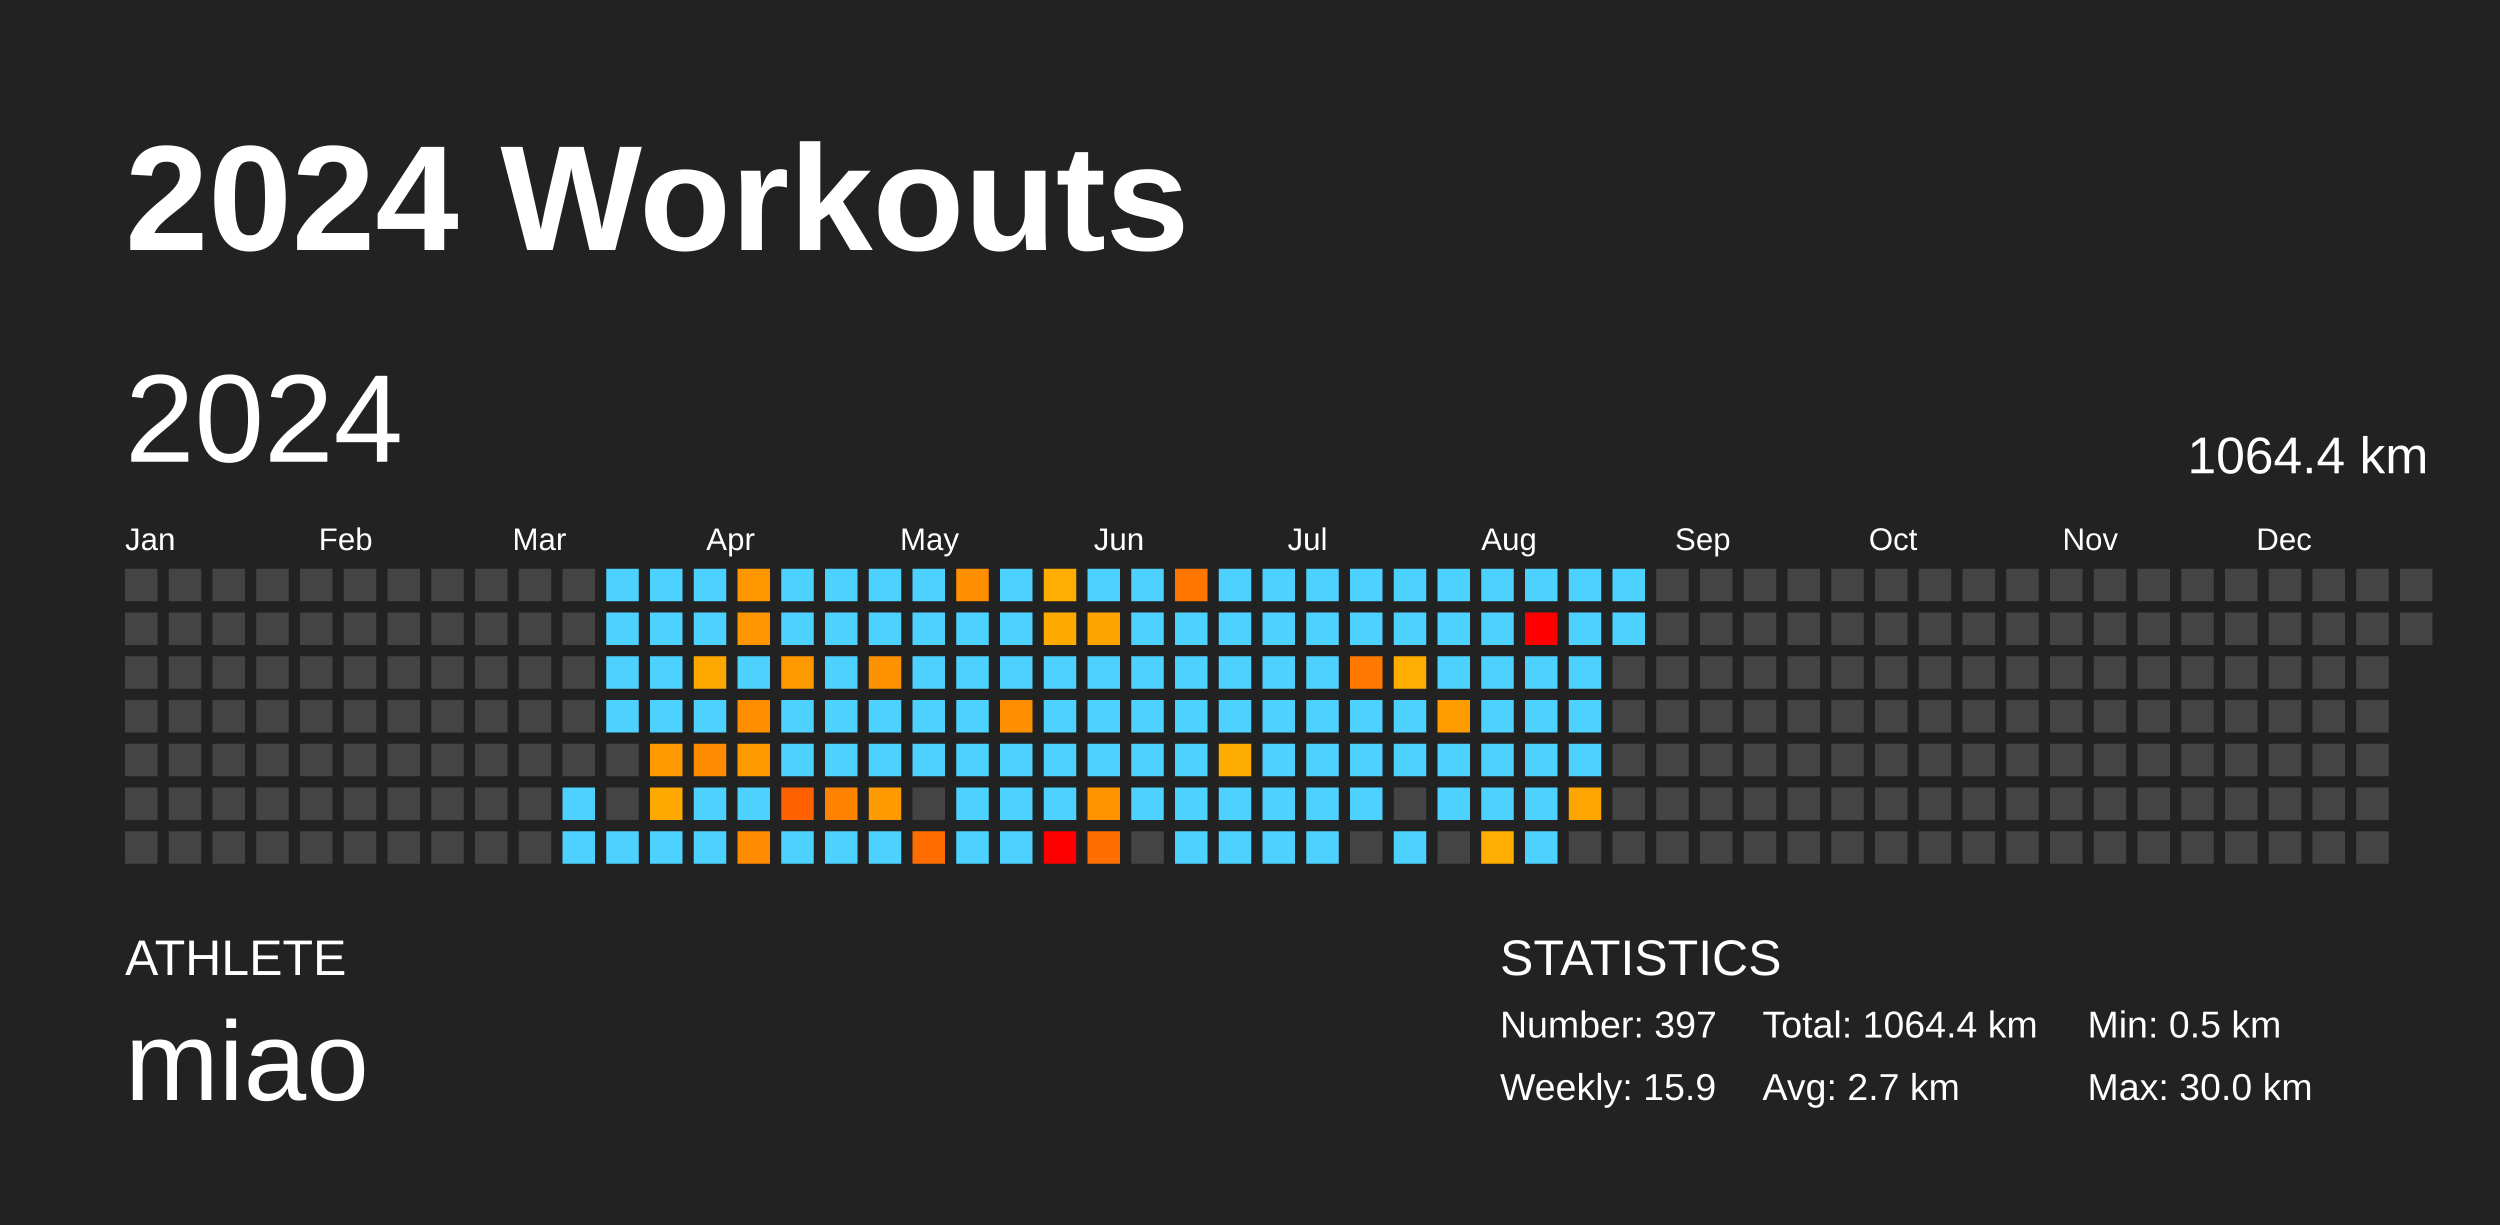
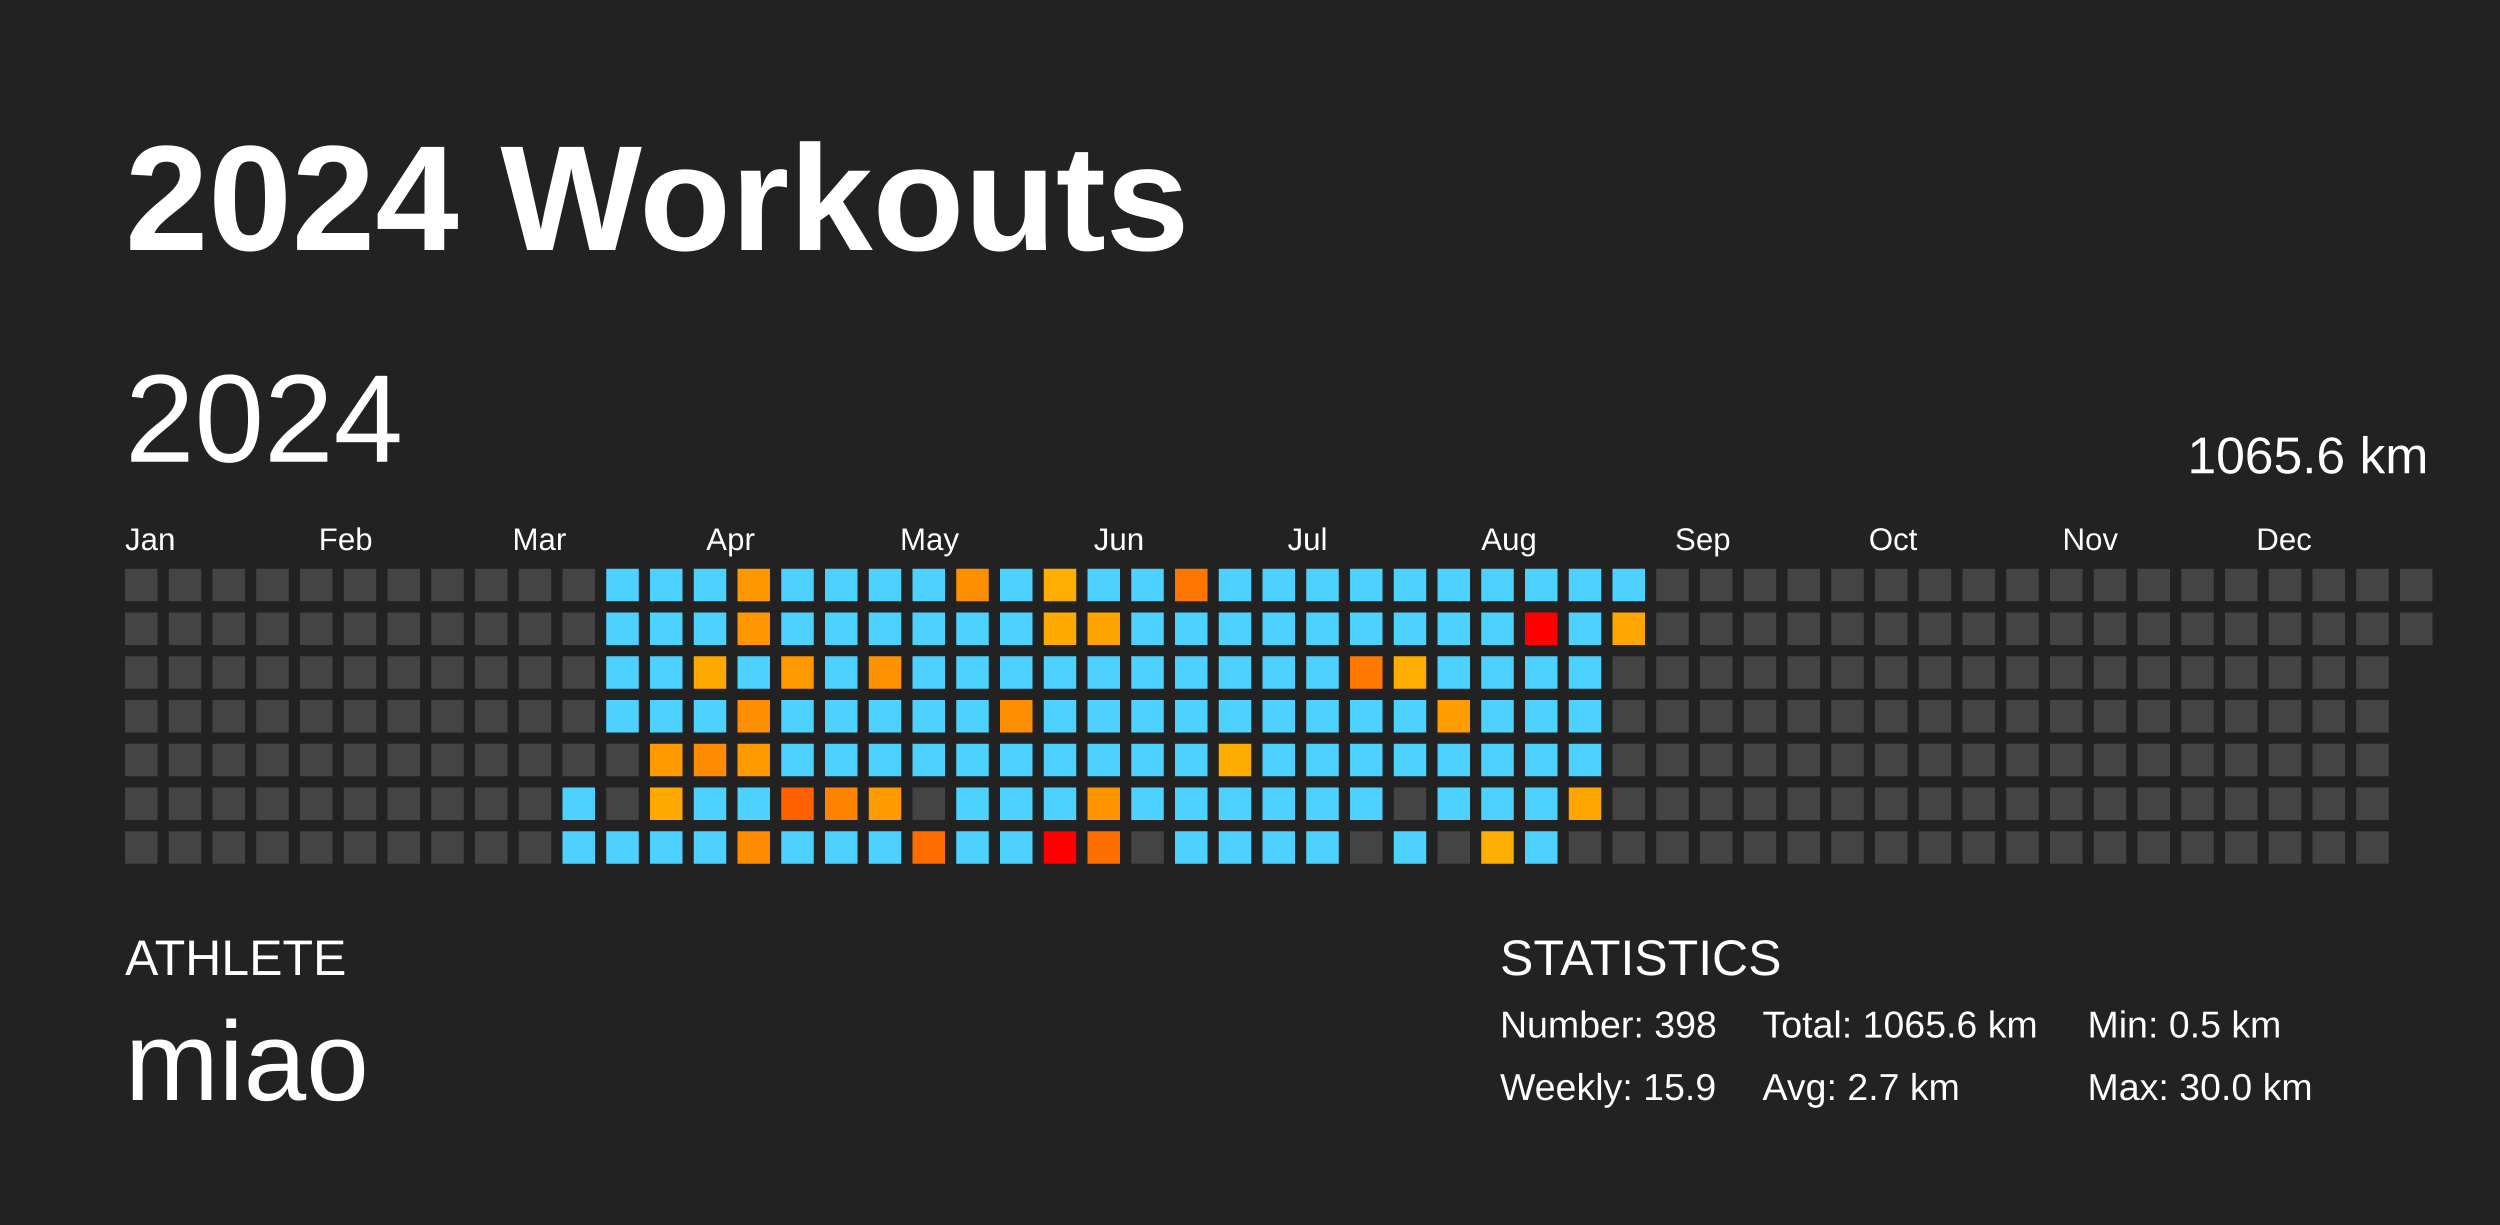
<svg xmlns="http://www.w3.org/2000/svg" baseProfile="full" height="98mm" version="1.1" viewBox="0,0,200,98" width="200mm">
  <defs />
  <rect fill="#222222" height="98" width="200" x="0" y="0" />
  <text fill="#FFFFFF" style="font-size:12px; font-family:Arial; font-weight:bold;" x="10" y="20">2024 Workouts</text>
  <text fill="#FFFFFF" style="font-size:4px; font-family:Arial" x="10" y="78">ATHLETE</text>
  <text fill="#FFFFFF" style="font-size:9px; font-family:Arial" x="10" y="88">miao</text>
  <text fill="#FFFFFF" style="font-size:4px; font-family:Arial" x="120" y="78">STATISTICS</text>
-   <text fill="#FFFFFF" style="font-size:3px; font-family:Arial" x="120" y="83">Number: 397</text>
+   <text fill="#FFFFFF" style="font-size:3px; font-family:Arial" x="120" y="83">Number: 398</text>
  <text fill="#FFFFFF" style="font-size:3px; font-family:Arial" x="120" y="88">Weekly: 15.9</text>
-   <text fill="#FFFFFF" style="font-size:3px; font-family:Arial" x="141" y="83">Total: 1064.4 km</text>
+   <text fill="#FFFFFF" style="font-size:3px; font-family:Arial" x="141" y="83">Total: 1065.6 km</text>
  <text fill="#FFFFFF" style="font-size:3px; font-family:Arial" x="141" y="88">Avg: 2.7 km</text>
  <text fill="#FFFFFF" style="font-size:3px; font-family:Arial" x="167" y="83">Min: 0.5 km</text>
  <text fill="#FFFFFF" style="font-size:3px; font-family:Arial" x="167" y="88">Max: 30.0 km</text>
  <text dominant-baseline="hanging" fill="#FFFFFF" style="font-size:10.0px; font-family:Arial;" x="10" y="30">2024</text>
-   <text dominant-baseline="hanging" fill="#FFFFFF" style="font-size:4.125px; font-family:Arial;" x="175" y="35">1064.4 km</text>
+   <text dominant-baseline="hanging" fill="#FFFFFF" style="font-size:4.125px; font-family:Arial;" x="175" y="35">1065.6 km</text>
  <text fill="#FFFFFF" style="font-size:2.5px; font-family:Arial" x="10.0" y="44">Jan</text>
  <text fill="#FFFFFF" style="font-size:2.5px; font-family:Arial" x="25.5" y="44">Feb</text>
  <text fill="#FFFFFF" style="font-size:2.5px; font-family:Arial" x="41.0" y="44">Mar</text>
  <text fill="#FFFFFF" style="font-size:2.5px; font-family:Arial" x="56.5" y="44">Apr</text>
  <text fill="#FFFFFF" style="font-size:2.5px; font-family:Arial" x="72.0" y="44">May</text>
  <text fill="#FFFFFF" style="font-size:2.5px; font-family:Arial" x="87.5" y="44">Jun</text>
  <text fill="#FFFFFF" style="font-size:2.5px; font-family:Arial" x="103.0" y="44">Jul</text>
  <text fill="#FFFFFF" style="font-size:2.5px; font-family:Arial" x="118.5" y="44">Aug</text>
  <text fill="#FFFFFF" style="font-size:2.5px; font-family:Arial" x="134.0" y="44">Sep</text>
  <text fill="#FFFFFF" style="font-size:2.5px; font-family:Arial" x="149.5" y="44">Oct</text>
  <text fill="#FFFFFF" style="font-size:2.5px; font-family:Arial" x="165.0" y="44">Nov</text>
  <text fill="#FFFFFF" style="font-size:2.5px; font-family:Arial" x="180.5" y="44">Dec</text>
  <rect fill="#444444" height="2.6" width="2.6" x="10.0" y="45.5" />
  <rect fill="#444444" height="2.6" width="2.6" x="10.0" y="49.0" />
  <rect fill="#444444" height="2.6" width="2.6" x="10.0" y="52.5" />
  <rect fill="#444444" height="2.6" width="2.6" x="10.0" y="56.0" />
  <rect fill="#444444" height="2.6" width="2.6" x="10.0" y="59.5" />
  <rect fill="#444444" height="2.6" width="2.6" x="10.0" y="63.0" />
  <rect fill="#444444" height="2.6" width="2.6" x="10.0" y="66.5" />
  <rect fill="#444444" height="2.6" width="2.6" x="13.5" y="45.5" />
  <rect fill="#444444" height="2.6" width="2.6" x="13.5" y="49.0" />
  <rect fill="#444444" height="2.6" width="2.6" x="13.5" y="52.5" />
  <rect fill="#444444" height="2.6" width="2.6" x="13.5" y="56.0" />
  <rect fill="#444444" height="2.6" width="2.6" x="13.5" y="59.5" />
  <rect fill="#444444" height="2.6" width="2.6" x="13.5" y="63.0" />
  <rect fill="#444444" height="2.6" width="2.6" x="13.5" y="66.5" />
  <rect fill="#444444" height="2.6" width="2.6" x="17.0" y="45.5" />
  <rect fill="#444444" height="2.6" width="2.6" x="17.0" y="49.0" />
  <rect fill="#444444" height="2.6" width="2.6" x="17.0" y="52.5" />
  <rect fill="#444444" height="2.6" width="2.6" x="17.0" y="56.0" />
  <rect fill="#444444" height="2.6" width="2.6" x="17.0" y="59.5" />
  <rect fill="#444444" height="2.6" width="2.6" x="17.0" y="63.0" />
  <rect fill="#444444" height="2.6" width="2.6" x="17.0" y="66.5" />
  <rect fill="#444444" height="2.6" width="2.6" x="20.5" y="45.5" />
  <rect fill="#444444" height="2.6" width="2.6" x="20.5" y="49.0" />
  <rect fill="#444444" height="2.6" width="2.6" x="20.5" y="52.5" />
  <rect fill="#444444" height="2.6" width="2.6" x="20.5" y="56.0" />
  <rect fill="#444444" height="2.6" width="2.6" x="20.5" y="59.5" />
  <rect fill="#444444" height="2.6" width="2.6" x="20.5" y="63.0" />
  <rect fill="#444444" height="2.6" width="2.6" x="20.5" y="66.5" />
  <rect fill="#444444" height="2.6" width="2.6" x="24.0" y="45.5" />
  <rect fill="#444444" height="2.6" width="2.6" x="24.0" y="49.0" />
  <rect fill="#444444" height="2.6" width="2.6" x="24.0" y="52.5" />
  <rect fill="#444444" height="2.6" width="2.6" x="24.0" y="56.0" />
  <rect fill="#444444" height="2.6" width="2.6" x="24.0" y="59.5" />
  <rect fill="#444444" height="2.6" width="2.6" x="24.0" y="63.0" />
  <rect fill="#444444" height="2.6" width="2.6" x="24.0" y="66.5" />
  <rect fill="#444444" height="2.6" width="2.6" x="27.5" y="45.5" />
  <rect fill="#444444" height="2.6" width="2.6" x="27.5" y="49.0" />
  <rect fill="#444444" height="2.6" width="2.6" x="27.5" y="52.5" />
  <rect fill="#444444" height="2.6" width="2.6" x="27.5" y="56.0" />
  <rect fill="#444444" height="2.6" width="2.6" x="27.5" y="59.5" />
  <rect fill="#444444" height="2.6" width="2.6" x="27.5" y="63.0" />
  <rect fill="#444444" height="2.6" width="2.6" x="27.5" y="66.5" />
  <rect fill="#444444" height="2.6" width="2.6" x="31.0" y="45.5" />
  <rect fill="#444444" height="2.6" width="2.6" x="31.0" y="49.0" />
  <rect fill="#444444" height="2.6" width="2.6" x="31.0" y="52.5" />
  <rect fill="#444444" height="2.6" width="2.6" x="31.0" y="56.0" />
  <rect fill="#444444" height="2.6" width="2.6" x="31.0" y="59.5" />
  <rect fill="#444444" height="2.6" width="2.6" x="31.0" y="63.0" />
  <rect fill="#444444" height="2.6" width="2.6" x="31.0" y="66.5" />
  <rect fill="#444444" height="2.6" width="2.6" x="34.5" y="45.5" />
  <rect fill="#444444" height="2.6" width="2.6" x="34.5" y="49.0" />
  <rect fill="#444444" height="2.6" width="2.6" x="34.5" y="52.5" />
  <rect fill="#444444" height="2.6" width="2.6" x="34.5" y="56.0" />
  <rect fill="#444444" height="2.6" width="2.6" x="34.5" y="59.5" />
  <rect fill="#444444" height="2.6" width="2.6" x="34.5" y="63.0" />
  <rect fill="#444444" height="2.6" width="2.6" x="34.5" y="66.5" />
  <rect fill="#444444" height="2.6" width="2.6" x="38.0" y="45.5" />
  <rect fill="#444444" height="2.6" width="2.6" x="38.0" y="49.0" />
  <rect fill="#444444" height="2.6" width="2.6" x="38.0" y="52.5" />
  <rect fill="#444444" height="2.6" width="2.6" x="38.0" y="56.0" />
  <rect fill="#444444" height="2.6" width="2.6" x="38.0" y="59.5" />
  <rect fill="#444444" height="2.6" width="2.6" x="38.0" y="63.0" />
  <rect fill="#444444" height="2.6" width="2.6" x="38.0" y="66.5" />
  <rect fill="#444444" height="2.6" width="2.6" x="41.5" y="45.5" />
  <rect fill="#444444" height="2.6" width="2.6" x="41.5" y="49.0" />
  <rect fill="#444444" height="2.6" width="2.6" x="41.5" y="52.5" />
  <rect fill="#444444" height="2.6" width="2.6" x="41.5" y="56.0" />
  <rect fill="#444444" height="2.6" width="2.6" x="41.5" y="59.5" />
  <rect fill="#444444" height="2.6" width="2.6" x="41.5" y="63.0" />
  <rect fill="#444444" height="2.6" width="2.6" x="41.5" y="66.5" />
  <rect fill="#444444" height="2.6" width="2.6" x="45.0" y="45.5" />
  <rect fill="#444444" height="2.6" width="2.6" x="45.0" y="49.0" />
  <rect fill="#444444" height="2.6" width="2.6" x="45.0" y="52.5" />
  <rect fill="#444444" height="2.6" width="2.6" x="45.0" y="56.0" />
  <rect fill="#444444" height="2.6" width="2.6" x="45.0" y="59.5" />
  <rect fill="#4dd2ff" height="2.6" width="2.6" x="45.0" y="63.0" />
  <rect fill="#4dd2ff" height="2.6" width="2.6" x="45.0" y="66.5" />
  <rect fill="#4dd2ff" height="2.6" width="2.6" x="48.5" y="45.5" />
  <rect fill="#4dd2ff" height="2.6" width="2.6" x="48.5" y="49.0" />
  <rect fill="#4dd2ff" height="2.6" width="2.6" x="48.5" y="52.5" />
  <rect fill="#4dd2ff" height="2.6" width="2.6" x="48.5" y="56.0" />
  <rect fill="#444444" height="2.6" width="2.6" x="48.5" y="59.5" />
  <rect fill="#444444" height="2.6" width="2.6" x="48.5" y="63.0" />
  <rect fill="#4dd2ff" height="2.6" width="2.6" x="48.5" y="66.5" />
  <rect fill="#4dd2ff" height="2.6" width="2.6" x="52.0" y="45.5" />
  <rect fill="#4dd2ff" height="2.6" width="2.6" x="52.0" y="49.0" />
  <rect fill="#4dd2ff" height="2.6" width="2.6" x="52.0" y="52.5" />
  <rect fill="#4dd2ff" height="2.6" width="2.6" x="52.0" y="56.0" />
  <rect fill="#ff9a00" height="2.6" width="2.6" x="52.0" y="59.5" />
  <rect fill="#ffa900" height="2.6" width="2.6" x="52.0" y="63.0" />
  <rect fill="#4dd2ff" height="2.6" width="2.6" x="52.0" y="66.5" />
  <rect fill="#4dd2ff" height="2.6" width="2.6" x="55.5" y="45.5" />
  <rect fill="#4dd2ff" height="2.6" width="2.6" x="55.5" y="49.0" />
  <rect fill="#ffa900" height="2.6" width="2.6" x="55.5" y="52.5" />
  <rect fill="#4dd2ff" height="2.6" width="2.6" x="55.5" y="56.0" />
  <rect fill="#ff8b00" height="2.6" width="2.6" x="55.5" y="59.5" />
  <rect fill="#4dd2ff" height="2.6" width="2.6" x="55.5" y="63.0" />
  <rect fill="#4dd2ff" height="2.6" width="2.6" x="55.5" y="66.5" />
  <rect fill="#ff9700" height="2.6" width="2.6" x="59.0" y="45.5" />
  <rect fill="#ff9500" height="2.6" width="2.6" x="59.0" y="49.0" />
  <rect fill="#4dd2ff" height="2.6" width="2.6" x="59.0" y="52.5" />
  <rect fill="#ff8e00" height="2.6" width="2.6" x="59.0" y="56.0" />
  <rect fill="#ff9b00" height="2.6" width="2.6" x="59.0" y="59.5" />
  <rect fill="#4dd2ff" height="2.6" width="2.6" x="59.0" y="63.0" />
  <rect fill="#ff8b00" height="2.6" width="2.6" x="59.0" y="66.5" />
  <rect fill="#4dd2ff" height="2.6" width="2.6" x="62.5" y="45.5" />
  <rect fill="#4dd2ff" height="2.6" width="2.6" x="62.5" y="49.0" />
  <rect fill="#ff9900" height="2.6" width="2.6" x="62.5" y="52.5" />
  <rect fill="#4dd2ff" height="2.6" width="2.6" x="62.5" y="56.0" />
  <rect fill="#4dd2ff" height="2.6" width="2.6" x="62.5" y="59.5" />
  <rect fill="#ff6100" height="2.6" width="2.6" x="62.5" y="63.0" />
  <rect fill="#4dd2ff" height="2.6" width="2.6" x="62.5" y="66.5" />
  <rect fill="#4dd2ff" height="2.6" width="2.6" x="66.0" y="45.5" />
  <rect fill="#4dd2ff" height="2.6" width="2.6" x="66.0" y="49.0" />
  <rect fill="#4dd2ff" height="2.6" width="2.6" x="66.0" y="52.5" />
  <rect fill="#4dd2ff" height="2.6" width="2.6" x="66.0" y="56.0" />
  <rect fill="#4dd2ff" height="2.6" width="2.6" x="66.0" y="59.5" />
  <rect fill="#ff8300" height="2.6" width="2.6" x="66.0" y="63.0" />
  <rect fill="#4dd2ff" height="2.6" width="2.6" x="66.0" y="66.5" />
  <rect fill="#4dd2ff" height="2.6" width="2.6" x="69.5" y="45.5" />
  <rect fill="#4dd2ff" height="2.6" width="2.6" x="69.5" y="49.0" />
  <rect fill="#ff9200" height="2.6" width="2.6" x="69.5" y="52.5" />
  <rect fill="#4dd2ff" height="2.6" width="2.6" x="69.5" y="56.0" />
  <rect fill="#4dd2ff" height="2.6" width="2.6" x="69.5" y="59.5" />
  <rect fill="#ff9a00" height="2.6" width="2.6" x="69.5" y="63.0" />
  <rect fill="#4dd2ff" height="2.6" width="2.6" x="69.5" y="66.5" />
  <rect fill="#4dd2ff" height="2.6" width="2.6" x="73.0" y="45.5" />
  <rect fill="#4dd2ff" height="2.6" width="2.6" x="73.0" y="49.0" />
  <rect fill="#4dd2ff" height="2.6" width="2.6" x="73.0" y="52.5" />
  <rect fill="#4dd2ff" height="2.6" width="2.6" x="73.0" y="56.0" />
  <rect fill="#4dd2ff" height="2.6" width="2.6" x="73.0" y="59.5" />
  <rect fill="#444444" height="2.6" width="2.6" x="73.0" y="63.0" />
  <rect fill="#ff6d00" height="2.6" width="2.6" x="73.0" y="66.5" />
  <rect fill="#ff8f00" height="2.6" width="2.6" x="76.5" y="45.5" />
  <rect fill="#4dd2ff" height="2.6" width="2.6" x="76.5" y="49.0" />
  <rect fill="#4dd2ff" height="2.6" width="2.6" x="76.5" y="52.5" />
  <rect fill="#4dd2ff" height="2.6" width="2.6" x="76.5" y="56.0" />
  <rect fill="#4dd2ff" height="2.6" width="2.6" x="76.5" y="59.5" />
  <rect fill="#4dd2ff" height="2.6" width="2.6" x="76.5" y="63.0" />
  <rect fill="#4dd2ff" height="2.6" width="2.6" x="76.5" y="66.5" />
  <rect fill="#4dd2ff" height="2.6" width="2.6" x="80.0" y="45.5" />
  <rect fill="#4dd2ff" height="2.6" width="2.6" x="80.0" y="49.0" />
  <rect fill="#4dd2ff" height="2.6" width="2.6" x="80.0" y="52.5" />
  <rect fill="#ff8f00" height="2.6" width="2.6" x="80.0" y="56.0" />
  <rect fill="#4dd2ff" height="2.6" width="2.6" x="80.0" y="59.5" />
  <rect fill="#4dd2ff" height="2.6" width="2.6" x="80.0" y="63.0" />
  <rect fill="#4dd2ff" height="2.6" width="2.6" x="80.0" y="66.5" />
  <rect fill="#ffad00" height="2.6" width="2.6" x="83.5" y="45.5" />
  <rect fill="#ffaa00" height="2.6" width="2.6" x="83.5" y="49.0" />
  <rect fill="#4dd2ff" height="2.6" width="2.6" x="83.5" y="52.5" />
  <rect fill="#4dd2ff" height="2.6" width="2.6" x="83.5" y="56.0" />
  <rect fill="#4dd2ff" height="2.6" width="2.6" x="83.5" y="59.5" />
  <rect fill="#4dd2ff" height="2.6" width="2.6" x="83.5" y="63.0" />
  <rect fill="red" height="2.6" width="2.6" x="83.5" y="66.5" />
  <rect fill="#4dd2ff" height="2.6" width="2.6" x="87.0" y="45.5" />
  <rect fill="#ffa300" height="2.6" width="2.6" x="87.0" y="49.0" />
  <rect fill="#4dd2ff" height="2.6" width="2.6" x="87.0" y="52.5" />
  <rect fill="#4dd2ff" height="2.6" width="2.6" x="87.0" y="56.0" />
  <rect fill="#4dd2ff" height="2.6" width="2.6" x="87.0" y="59.5" />
  <rect fill="#ff9300" height="2.6" width="2.6" x="87.0" y="63.0" />
  <rect fill="#ff6e00" height="2.6" width="2.6" x="87.0" y="66.5" />
  <rect fill="#4dd2ff" height="2.6" width="2.6" x="90.5" y="45.5" />
  <rect fill="#4dd2ff" height="2.6" width="2.6" x="90.5" y="49.0" />
  <rect fill="#4dd2ff" height="2.6" width="2.6" x="90.5" y="52.5" />
  <rect fill="#4dd2ff" height="2.6" width="2.6" x="90.5" y="56.0" />
  <rect fill="#4dd2ff" height="2.6" width="2.6" x="90.5" y="59.5" />
  <rect fill="#4dd2ff" height="2.6" width="2.6" x="90.5" y="63.0" />
  <rect fill="#444444" height="2.6" width="2.6" x="90.5" y="66.5" />
  <rect fill="#ff7700" height="2.6" width="2.6" x="94.0" y="45.5" />
  <rect fill="#4dd2ff" height="2.6" width="2.6" x="94.0" y="49.0" />
  <rect fill="#4dd2ff" height="2.6" width="2.6" x="94.0" y="52.5" />
  <rect fill="#4dd2ff" height="2.6" width="2.6" x="94.0" y="56.0" />
  <rect fill="#4dd2ff" height="2.6" width="2.6" x="94.0" y="59.5" />
  <rect fill="#4dd2ff" height="2.6" width="2.6" x="94.0" y="63.0" />
  <rect fill="#4dd2ff" height="2.6" width="2.6" x="94.0" y="66.5" />
  <rect fill="#4dd2ff" height="2.6" width="2.6" x="97.5" y="45.5" />
  <rect fill="#4dd2ff" height="2.6" width="2.6" x="97.5" y="49.0" />
  <rect fill="#4dd2ff" height="2.6" width="2.6" x="97.5" y="52.5" />
  <rect fill="#4dd2ff" height="2.6" width="2.6" x="97.5" y="56.0" />
  <rect fill="#ffac00" height="2.6" width="2.6" x="97.5" y="59.5" />
  <rect fill="#4dd2ff" height="2.6" width="2.6" x="97.5" y="63.0" />
  <rect fill="#4dd2ff" height="2.6" width="2.6" x="97.5" y="66.5" />
  <rect fill="#4dd2ff" height="2.6" width="2.6" x="101.0" y="45.5" />
  <rect fill="#4dd2ff" height="2.6" width="2.6" x="101.0" y="49.0" />
  <rect fill="#4dd2ff" height="2.6" width="2.6" x="101.0" y="52.5" />
  <rect fill="#4dd2ff" height="2.6" width="2.6" x="101.0" y="56.0" />
  <rect fill="#4dd2ff" height="2.6" width="2.6" x="101.0" y="59.5" />
  <rect fill="#4dd2ff" height="2.6" width="2.6" x="101.0" y="63.0" />
  <rect fill="#4dd2ff" height="2.6" width="2.6" x="101.0" y="66.5" />
  <rect fill="#4dd2ff" height="2.6" width="2.6" x="104.5" y="45.5" />
  <rect fill="#4dd2ff" height="2.6" width="2.6" x="104.5" y="49.0" />
  <rect fill="#4dd2ff" height="2.6" width="2.6" x="104.5" y="52.5" />
  <rect fill="#4dd2ff" height="2.6" width="2.6" x="104.5" y="56.0" />
  <rect fill="#4dd2ff" height="2.6" width="2.6" x="104.5" y="59.5" />
  <rect fill="#4dd2ff" height="2.6" width="2.6" x="104.5" y="63.0" />
  <rect fill="#4dd2ff" height="2.6" width="2.6" x="104.5" y="66.5" />
  <rect fill="#4dd2ff" height="2.6" width="2.6" x="108.0" y="45.5" />
  <rect fill="#4dd2ff" height="2.6" width="2.6" x="108.0" y="49.0" />
  <rect fill="#ff7900" height="2.6" width="2.6" x="108.0" y="52.5" />
  <rect fill="#4dd2ff" height="2.6" width="2.6" x="108.0" y="56.0" />
  <rect fill="#4dd2ff" height="2.6" width="2.6" x="108.0" y="59.5" />
  <rect fill="#4dd2ff" height="2.6" width="2.6" x="108.0" y="63.0" />
  <rect fill="#444444" height="2.6" width="2.6" x="108.0" y="66.5" />
  <rect fill="#4dd2ff" height="2.6" width="2.6" x="111.5" y="45.5" />
  <rect fill="#4dd2ff" height="2.6" width="2.6" x="111.5" y="49.0" />
  <rect fill="#ffad00" height="2.6" width="2.6" x="111.5" y="52.5" />
  <rect fill="#4dd2ff" height="2.6" width="2.6" x="111.5" y="56.0" />
  <rect fill="#4dd2ff" height="2.6" width="2.6" x="111.5" y="59.5" />
  <rect fill="#444444" height="2.6" width="2.6" x="111.5" y="63.0" />
  <rect fill="#4dd2ff" height="2.6" width="2.6" x="111.5" y="66.5" />
  <rect fill="#4dd2ff" height="2.6" width="2.6" x="115.0" y="45.5" />
  <rect fill="#4dd2ff" height="2.6" width="2.6" x="115.0" y="49.0" />
  <rect fill="#4dd2ff" height="2.6" width="2.6" x="115.0" y="52.5" />
  <rect fill="#ff9c00" height="2.6" width="2.6" x="115.0" y="56.0" />
  <rect fill="#4dd2ff" height="2.6" width="2.6" x="115.0" y="59.5" />
  <rect fill="#4dd2ff" height="2.6" width="2.6" x="115.0" y="63.0" />
  <rect fill="#444444" height="2.6" width="2.6" x="115.0" y="66.5" />
  <rect fill="#4dd2ff" height="2.6" width="2.6" x="118.5" y="45.5" />
  <rect fill="#4dd2ff" height="2.6" width="2.6" x="118.5" y="49.0" />
  <rect fill="#4dd2ff" height="2.6" width="2.6" x="118.5" y="52.5" />
  <rect fill="#4dd2ff" height="2.6" width="2.6" x="118.5" y="56.0" />
  <rect fill="#4dd2ff" height="2.6" width="2.6" x="118.5" y="59.5" />
  <rect fill="#4dd2ff" height="2.6" width="2.6" x="118.5" y="63.0" />
  <rect fill="#ffad00" height="2.6" width="2.6" x="118.5" y="66.5" />
  <rect fill="#4dd2ff" height="2.6" width="2.6" x="122.0" y="45.5" />
  <rect fill="red" height="2.6" width="2.6" x="122.0" y="49.0" />
  <rect fill="#4dd2ff" height="2.6" width="2.6" x="122.0" y="52.5" />
  <rect fill="#4dd2ff" height="2.6" width="2.6" x="122.0" y="56.0" />
  <rect fill="#4dd2ff" height="2.6" width="2.6" x="122.0" y="59.5" />
  <rect fill="#4dd2ff" height="2.6" width="2.6" x="122.0" y="63.0" />
  <rect fill="#4dd2ff" height="2.6" width="2.6" x="122.0" y="66.5" />
  <rect fill="#4dd2ff" height="2.6" width="2.6" x="125.5" y="45.5" />
  <rect fill="#4dd2ff" height="2.6" width="2.6" x="125.5" y="49.0" />
  <rect fill="#4dd2ff" height="2.6" width="2.6" x="125.5" y="52.5" />
  <rect fill="#4dd2ff" height="2.6" width="2.6" x="125.5" y="56.0" />
  <rect fill="#4dd2ff" height="2.6" width="2.6" x="125.5" y="59.5" />
  <rect fill="#ffa500" height="2.6" width="2.6" x="125.5" y="63.0" />
  <rect fill="#444444" height="2.6" width="2.6" x="125.5" y="66.5" />
  <rect fill="#4dd2ff" height="2.6" width="2.6" x="129.0" y="45.5" />
-   <rect fill="#4dd2ff" height="2.6" width="2.6" x="129.0" y="49.0" />
+   <rect fill="#ffa600" height="2.6" width="2.6" x="129.0" y="49.0" />
  <rect fill="#444444" height="2.6" width="2.6" x="129.0" y="52.5" />
  <rect fill="#444444" height="2.6" width="2.6" x="129.0" y="56.0" />
  <rect fill="#444444" height="2.6" width="2.6" x="129.0" y="59.5" />
  <rect fill="#444444" height="2.6" width="2.6" x="129.0" y="63.0" />
  <rect fill="#444444" height="2.6" width="2.6" x="129.0" y="66.5" />
  <rect fill="#444444" height="2.6" width="2.6" x="132.5" y="45.5" />
  <rect fill="#444444" height="2.6" width="2.6" x="132.5" y="49.0" />
  <rect fill="#444444" height="2.6" width="2.6" x="132.5" y="52.5" />
  <rect fill="#444444" height="2.6" width="2.6" x="132.5" y="56.0" />
  <rect fill="#444444" height="2.6" width="2.6" x="132.5" y="59.5" />
  <rect fill="#444444" height="2.6" width="2.6" x="132.5" y="63.0" />
  <rect fill="#444444" height="2.6" width="2.6" x="132.5" y="66.5" />
  <rect fill="#444444" height="2.6" width="2.6" x="136.0" y="45.5" />
  <rect fill="#444444" height="2.6" width="2.6" x="136.0" y="49.0" />
  <rect fill="#444444" height="2.6" width="2.6" x="136.0" y="52.5" />
  <rect fill="#444444" height="2.6" width="2.6" x="136.0" y="56.0" />
  <rect fill="#444444" height="2.6" width="2.6" x="136.0" y="59.5" />
  <rect fill="#444444" height="2.6" width="2.6" x="136.0" y="63.0" />
  <rect fill="#444444" height="2.6" width="2.6" x="136.0" y="66.5" />
  <rect fill="#444444" height="2.6" width="2.6" x="139.5" y="45.5" />
  <rect fill="#444444" height="2.6" width="2.6" x="139.5" y="49.0" />
  <rect fill="#444444" height="2.6" width="2.6" x="139.5" y="52.5" />
  <rect fill="#444444" height="2.6" width="2.6" x="139.5" y="56.0" />
  <rect fill="#444444" height="2.6" width="2.6" x="139.5" y="59.5" />
  <rect fill="#444444" height="2.6" width="2.6" x="139.5" y="63.0" />
  <rect fill="#444444" height="2.6" width="2.6" x="139.5" y="66.5" />
  <rect fill="#444444" height="2.6" width="2.6" x="143.0" y="45.5" />
  <rect fill="#444444" height="2.6" width="2.6" x="143.0" y="49.0" />
  <rect fill="#444444" height="2.6" width="2.6" x="143.0" y="52.5" />
  <rect fill="#444444" height="2.6" width="2.6" x="143.0" y="56.0" />
  <rect fill="#444444" height="2.6" width="2.6" x="143.0" y="59.5" />
  <rect fill="#444444" height="2.6" width="2.6" x="143.0" y="63.0" />
  <rect fill="#444444" height="2.6" width="2.6" x="143.0" y="66.5" />
  <rect fill="#444444" height="2.6" width="2.6" x="146.5" y="45.5" />
  <rect fill="#444444" height="2.6" width="2.6" x="146.5" y="49.0" />
  <rect fill="#444444" height="2.6" width="2.6" x="146.5" y="52.5" />
  <rect fill="#444444" height="2.6" width="2.6" x="146.5" y="56.0" />
  <rect fill="#444444" height="2.6" width="2.6" x="146.5" y="59.5" />
  <rect fill="#444444" height="2.6" width="2.6" x="146.5" y="63.0" />
  <rect fill="#444444" height="2.6" width="2.6" x="146.5" y="66.5" />
  <rect fill="#444444" height="2.6" width="2.6" x="150.0" y="45.5" />
  <rect fill="#444444" height="2.6" width="2.6" x="150.0" y="49.0" />
  <rect fill="#444444" height="2.6" width="2.6" x="150.0" y="52.5" />
  <rect fill="#444444" height="2.6" width="2.6" x="150.0" y="56.0" />
  <rect fill="#444444" height="2.6" width="2.6" x="150.0" y="59.5" />
  <rect fill="#444444" height="2.6" width="2.6" x="150.0" y="63.0" />
  <rect fill="#444444" height="2.6" width="2.6" x="150.0" y="66.5" />
  <rect fill="#444444" height="2.6" width="2.6" x="153.5" y="45.5" />
  <rect fill="#444444" height="2.6" width="2.6" x="153.5" y="49.0" />
  <rect fill="#444444" height="2.6" width="2.6" x="153.5" y="52.5" />
  <rect fill="#444444" height="2.6" width="2.6" x="153.5" y="56.0" />
  <rect fill="#444444" height="2.6" width="2.6" x="153.5" y="59.5" />
  <rect fill="#444444" height="2.6" width="2.6" x="153.5" y="63.0" />
  <rect fill="#444444" height="2.6" width="2.6" x="153.5" y="66.5" />
  <rect fill="#444444" height="2.6" width="2.6" x="157.0" y="45.5" />
  <rect fill="#444444" height="2.6" width="2.6" x="157.0" y="49.0" />
  <rect fill="#444444" height="2.6" width="2.6" x="157.0" y="52.5" />
  <rect fill="#444444" height="2.6" width="2.6" x="157.0" y="56.0" />
  <rect fill="#444444" height="2.6" width="2.6" x="157.0" y="59.5" />
  <rect fill="#444444" height="2.6" width="2.6" x="157.0" y="63.0" />
  <rect fill="#444444" height="2.6" width="2.6" x="157.0" y="66.5" />
  <rect fill="#444444" height="2.6" width="2.6" x="160.5" y="45.5" />
  <rect fill="#444444" height="2.6" width="2.6" x="160.5" y="49.0" />
  <rect fill="#444444" height="2.6" width="2.6" x="160.5" y="52.5" />
  <rect fill="#444444" height="2.6" width="2.6" x="160.5" y="56.0" />
  <rect fill="#444444" height="2.6" width="2.6" x="160.5" y="59.5" />
  <rect fill="#444444" height="2.6" width="2.6" x="160.5" y="63.0" />
  <rect fill="#444444" height="2.6" width="2.6" x="160.5" y="66.5" />
  <rect fill="#444444" height="2.6" width="2.6" x="164.0" y="45.5" />
  <rect fill="#444444" height="2.6" width="2.6" x="164.0" y="49.0" />
  <rect fill="#444444" height="2.6" width="2.6" x="164.0" y="52.5" />
  <rect fill="#444444" height="2.6" width="2.6" x="164.0" y="56.0" />
  <rect fill="#444444" height="2.6" width="2.6" x="164.0" y="59.5" />
  <rect fill="#444444" height="2.6" width="2.6" x="164.0" y="63.0" />
  <rect fill="#444444" height="2.6" width="2.6" x="164.0" y="66.5" />
  <rect fill="#444444" height="2.6" width="2.6" x="167.5" y="45.5" />
  <rect fill="#444444" height="2.6" width="2.6" x="167.5" y="49.0" />
  <rect fill="#444444" height="2.6" width="2.6" x="167.5" y="52.5" />
  <rect fill="#444444" height="2.6" width="2.6" x="167.5" y="56.0" />
  <rect fill="#444444" height="2.6" width="2.6" x="167.5" y="59.5" />
  <rect fill="#444444" height="2.6" width="2.6" x="167.5" y="63.0" />
  <rect fill="#444444" height="2.6" width="2.6" x="167.5" y="66.5" />
  <rect fill="#444444" height="2.6" width="2.6" x="171.0" y="45.5" />
  <rect fill="#444444" height="2.6" width="2.6" x="171.0" y="49.0" />
  <rect fill="#444444" height="2.6" width="2.6" x="171.0" y="52.5" />
  <rect fill="#444444" height="2.6" width="2.6" x="171.0" y="56.0" />
  <rect fill="#444444" height="2.6" width="2.6" x="171.0" y="59.5" />
  <rect fill="#444444" height="2.6" width="2.6" x="171.0" y="63.0" />
  <rect fill="#444444" height="2.6" width="2.6" x="171.0" y="66.5" />
  <rect fill="#444444" height="2.6" width="2.6" x="174.5" y="45.5" />
  <rect fill="#444444" height="2.6" width="2.6" x="174.5" y="49.0" />
  <rect fill="#444444" height="2.6" width="2.6" x="174.5" y="52.5" />
  <rect fill="#444444" height="2.6" width="2.6" x="174.5" y="56.0" />
  <rect fill="#444444" height="2.6" width="2.6" x="174.5" y="59.5" />
  <rect fill="#444444" height="2.6" width="2.6" x="174.5" y="63.0" />
  <rect fill="#444444" height="2.6" width="2.6" x="174.5" y="66.5" />
  <rect fill="#444444" height="2.6" width="2.6" x="178.0" y="45.5" />
  <rect fill="#444444" height="2.6" width="2.6" x="178.0" y="49.0" />
  <rect fill="#444444" height="2.6" width="2.6" x="178.0" y="52.5" />
  <rect fill="#444444" height="2.6" width="2.6" x="178.0" y="56.0" />
  <rect fill="#444444" height="2.6" width="2.6" x="178.0" y="59.5" />
  <rect fill="#444444" height="2.6" width="2.6" x="178.0" y="63.0" />
  <rect fill="#444444" height="2.6" width="2.6" x="178.0" y="66.5" />
  <rect fill="#444444" height="2.6" width="2.6" x="181.5" y="45.5" />
  <rect fill="#444444" height="2.6" width="2.6" x="181.5" y="49.0" />
  <rect fill="#444444" height="2.6" width="2.6" x="181.5" y="52.5" />
  <rect fill="#444444" height="2.6" width="2.6" x="181.5" y="56.0" />
  <rect fill="#444444" height="2.6" width="2.6" x="181.5" y="59.5" />
  <rect fill="#444444" height="2.6" width="2.6" x="181.5" y="63.0" />
  <rect fill="#444444" height="2.6" width="2.6" x="181.5" y="66.5" />
  <rect fill="#444444" height="2.6" width="2.6" x="185.0" y="45.5" />
  <rect fill="#444444" height="2.6" width="2.6" x="185.0" y="49.0" />
  <rect fill="#444444" height="2.6" width="2.6" x="185.0" y="52.5" />
  <rect fill="#444444" height="2.6" width="2.6" x="185.0" y="56.0" />
  <rect fill="#444444" height="2.6" width="2.6" x="185.0" y="59.5" />
  <rect fill="#444444" height="2.6" width="2.6" x="185.0" y="63.0" />
  <rect fill="#444444" height="2.6" width="2.6" x="185.0" y="66.5" />
  <rect fill="#444444" height="2.6" width="2.6" x="188.5" y="45.5" />
  <rect fill="#444444" height="2.6" width="2.6" x="188.5" y="49.0" />
  <rect fill="#444444" height="2.6" width="2.6" x="188.5" y="52.5" />
  <rect fill="#444444" height="2.6" width="2.6" x="188.5" y="56.0" />
  <rect fill="#444444" height="2.6" width="2.6" x="188.5" y="59.5" />
  <rect fill="#444444" height="2.6" width="2.6" x="188.5" y="63.0" />
  <rect fill="#444444" height="2.6" width="2.6" x="188.5" y="66.5" />
  <rect fill="#444444" height="2.6" width="2.6" x="192.0" y="45.5" />
  <rect fill="#444444" height="2.6" width="2.6" x="192.0" y="49.0" />
</svg>
